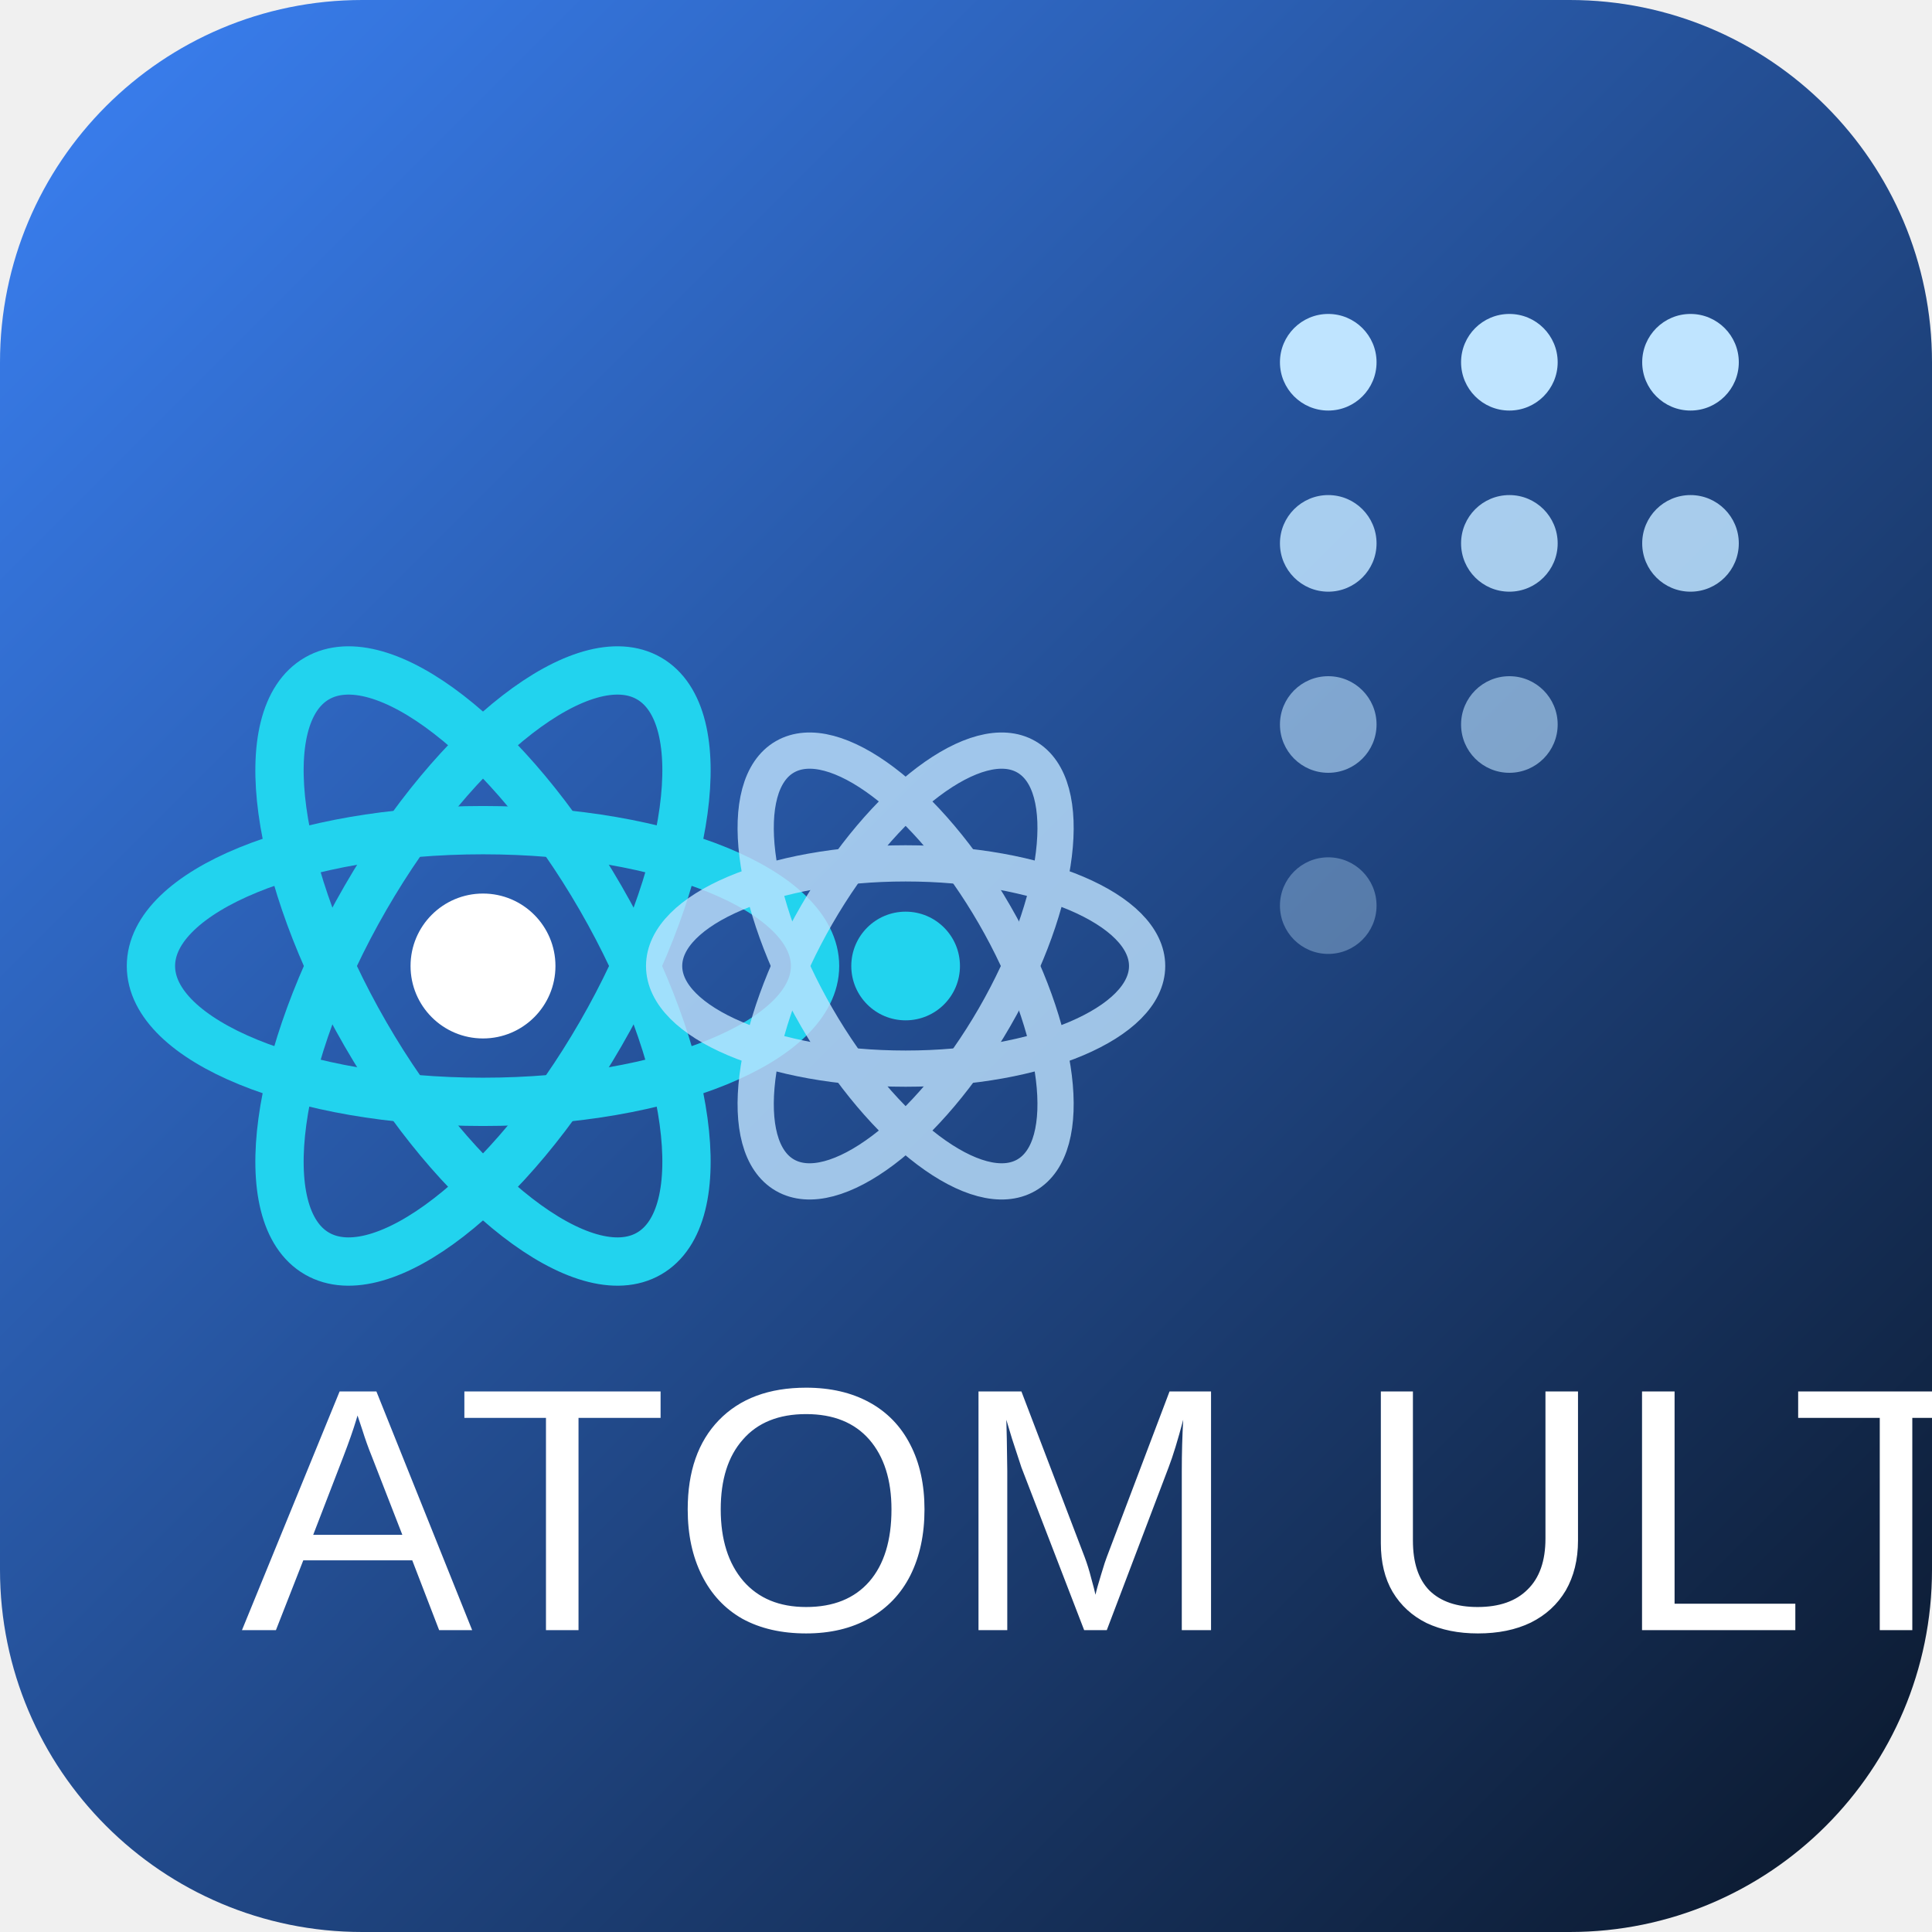
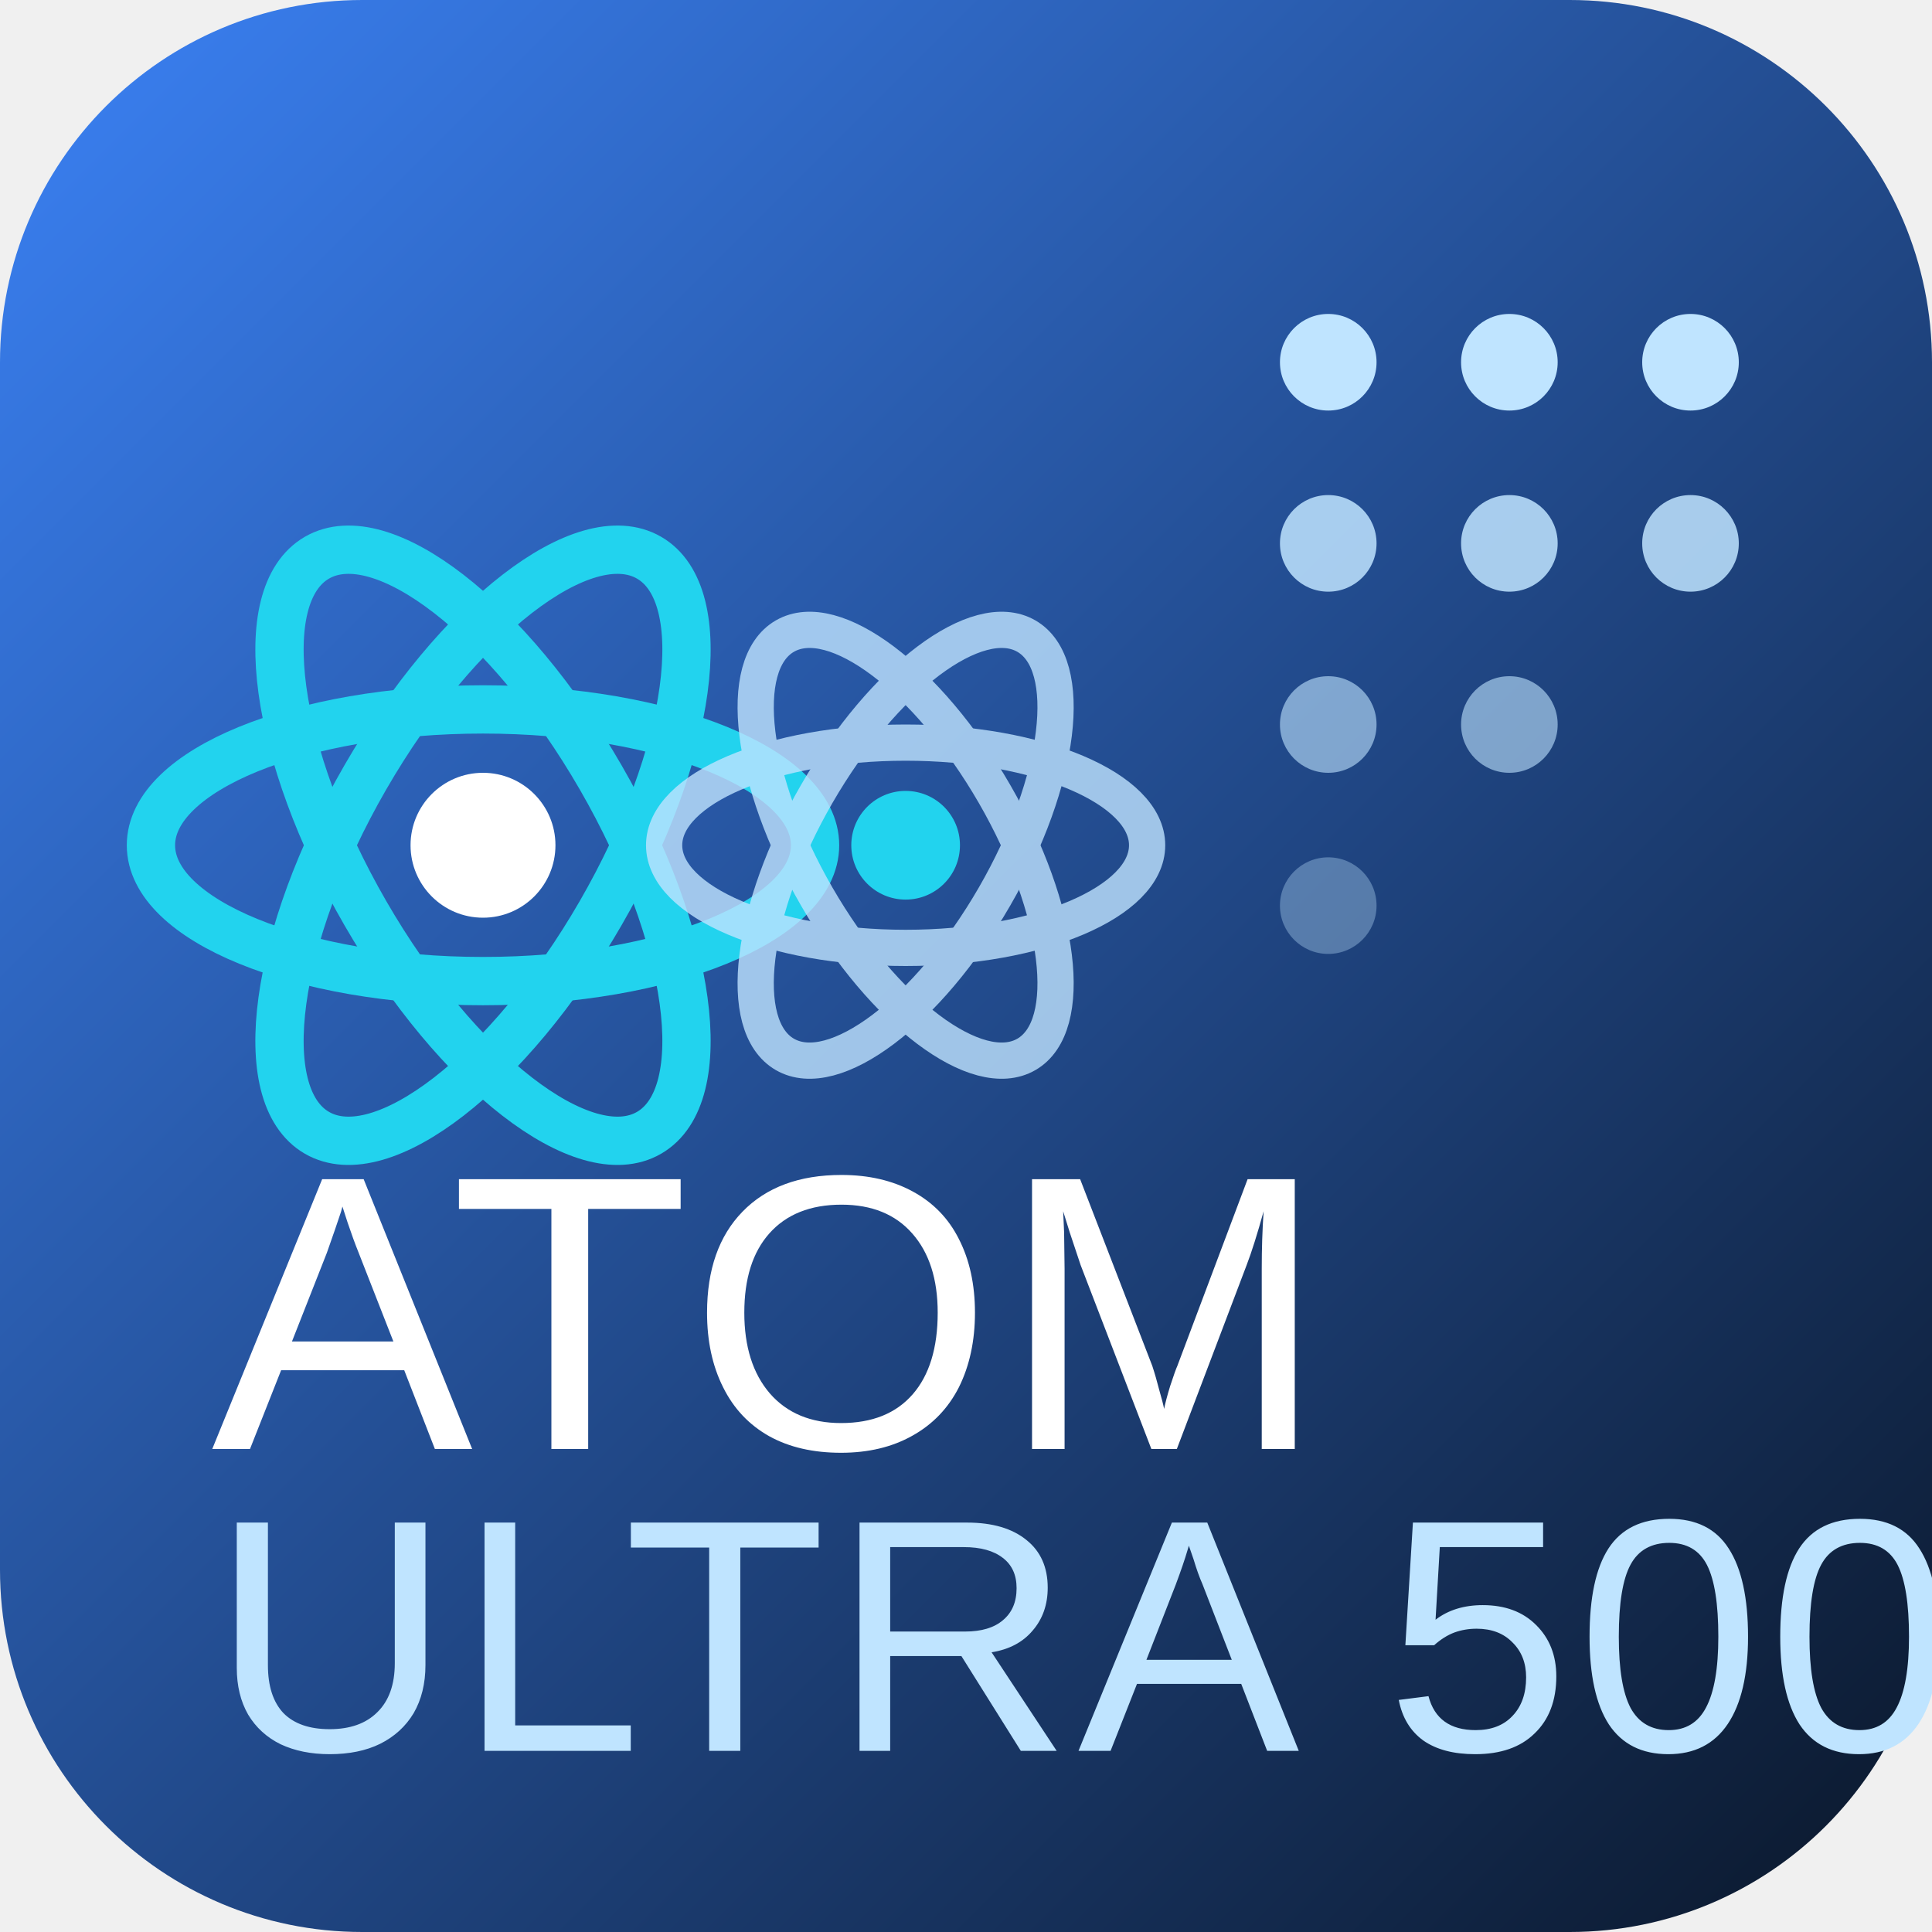
<svg xmlns="http://www.w3.org/2000/svg" viewBox="0 0 64 64" role="img" aria-label="Atom Ultra 500 logo">
  <defs>
    <linearGradient id="bg-atomultra500" x1="0" y1="0" x2="1" y2="1">
      <stop offset="0%" stop-color="#3B82F6" />
      <stop offset="100%" stop-color="#0A1628" />
    </linearGradient>
  </defs>
  <rect width="64" height="64" rx="12" fill="url(#bg-atomultra500)" />
  <g fill="#BFE4FF">
    <circle cx="44" cy="12" r="1.6" />
    <circle cx="50" cy="12" r="1.6" />
    <circle cx="56" cy="12" r="1.6" />
    <circle cx="44" cy="18" r="1.6" opacity="0.85" />
    <circle cx="50" cy="18" r="1.6" opacity="0.85" />
    <circle cx="56" cy="18" r="1.6" opacity="0.85" />
    <circle cx="44" cy="24" r="1.6" opacity="0.6" />
    <circle cx="50" cy="24" r="1.6" opacity="0.6" />
    <circle cx="44" cy="30" r="1.6" opacity="0.35" />
  </g>
-   <g transform="translate(16,32)" fill="none" stroke="#22D3EE" stroke-width="1.6">
+   <g transform="translate(16,28)" fill="none" stroke="#22D3EE" stroke-width="1.6">
    <ellipse rx="11" ry="4.5" />
    <ellipse rx="11" ry="4.5" transform="rotate(60)" />
    <ellipse rx="11" ry="4.5" transform="rotate(120)" />
  </g>
-   <circle cx="16" cy="32" r="2.4" fill="#FFFFFF" />
-   <g transform="translate(30,32)" fill="none" stroke="#BFE4FF" stroke-width="1.2" opacity="0.8">
+   <circle cx="16" cy="28" r="2.4" fill="#FFFFFF" />
+   <g transform="translate(30,28)" fill="none" stroke="#BFE4FF" stroke-width="1.2" opacity="0.8">
    <ellipse rx="8" ry="3.4" />
    <ellipse rx="8" ry="3.4" transform="rotate(60)" />
    <ellipse rx="8" ry="3.4" transform="rotate(120)" />
  </g>
-   <circle cx="30" cy="32" r="1.8" fill="#22D3EE" />
-   <text x="8" y="54" font-family="'Bebas Neue',Arial,sans-serif" font-size="11.5" fill="#FFFFFF" letter-spacing="0.3">ATOM ULTRA</text>
+   <circle cx="30" cy="28" r="1.8" fill="#22D3EE" />
+   <text x="7" y="48" font-family="'Bebas Neue',Arial,sans-serif" font-size="13" fill="#FFFFFF" letter-spacing="0.2">ATOM</text>
+   <text x="7" y="58" font-family="'Bebas Neue',Arial,sans-serif" font-size="11" fill="#BFE4FF" letter-spacing="0.2">ULTRA 500</text>
</svg>
